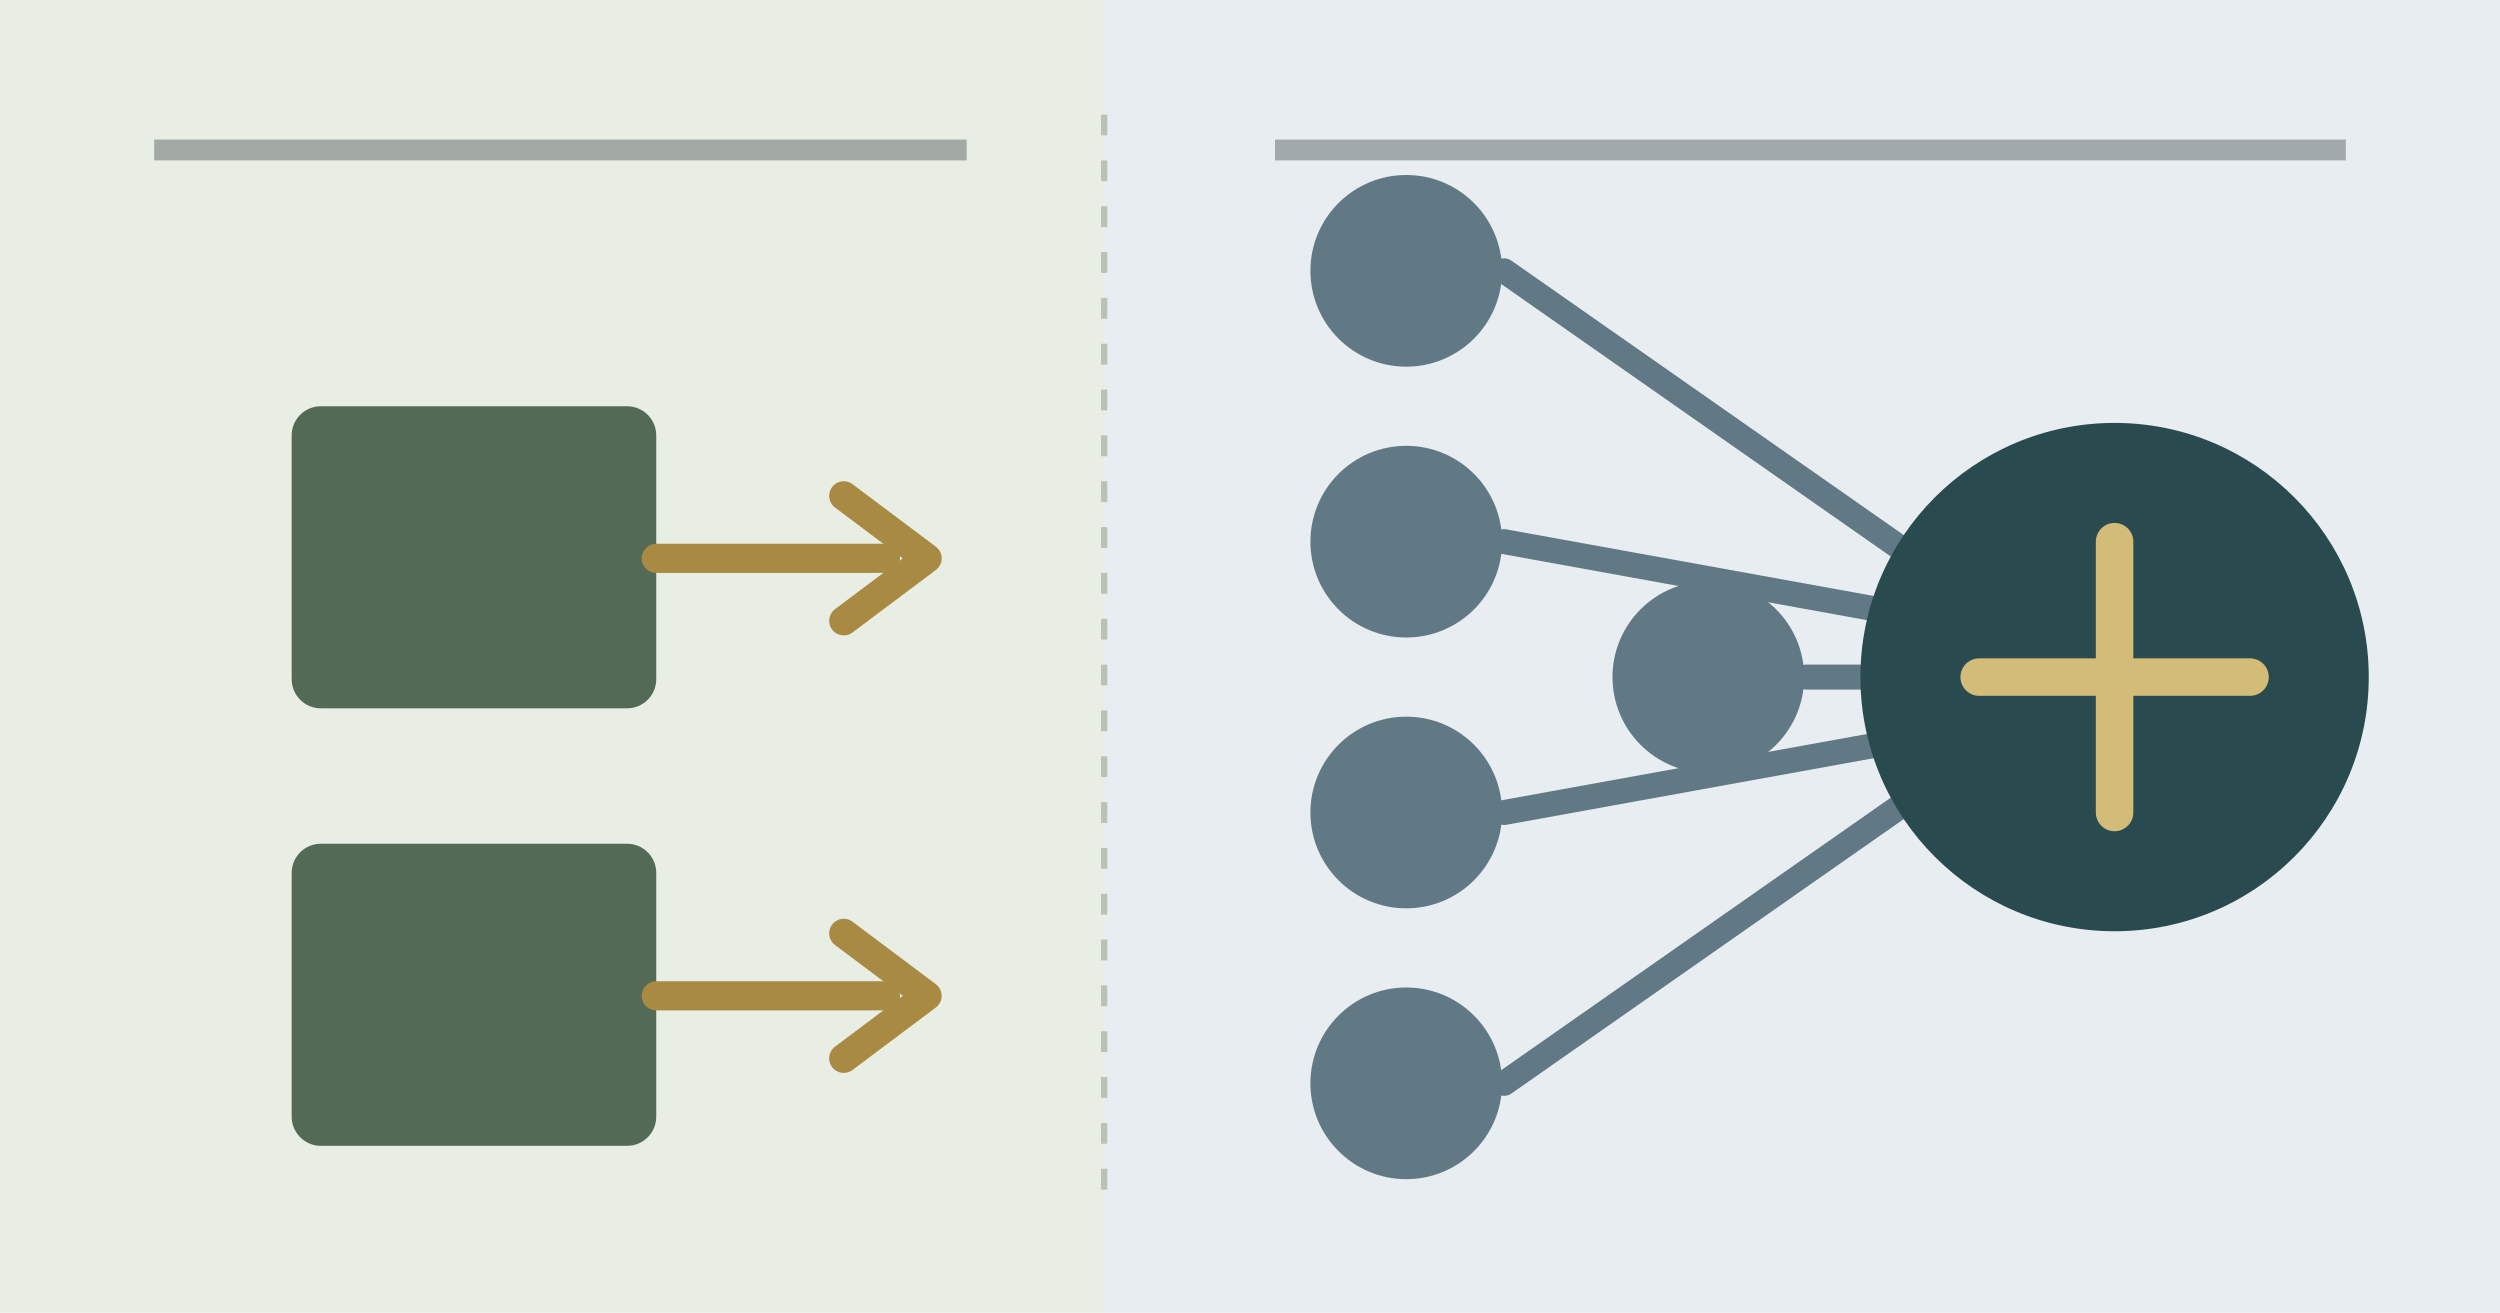
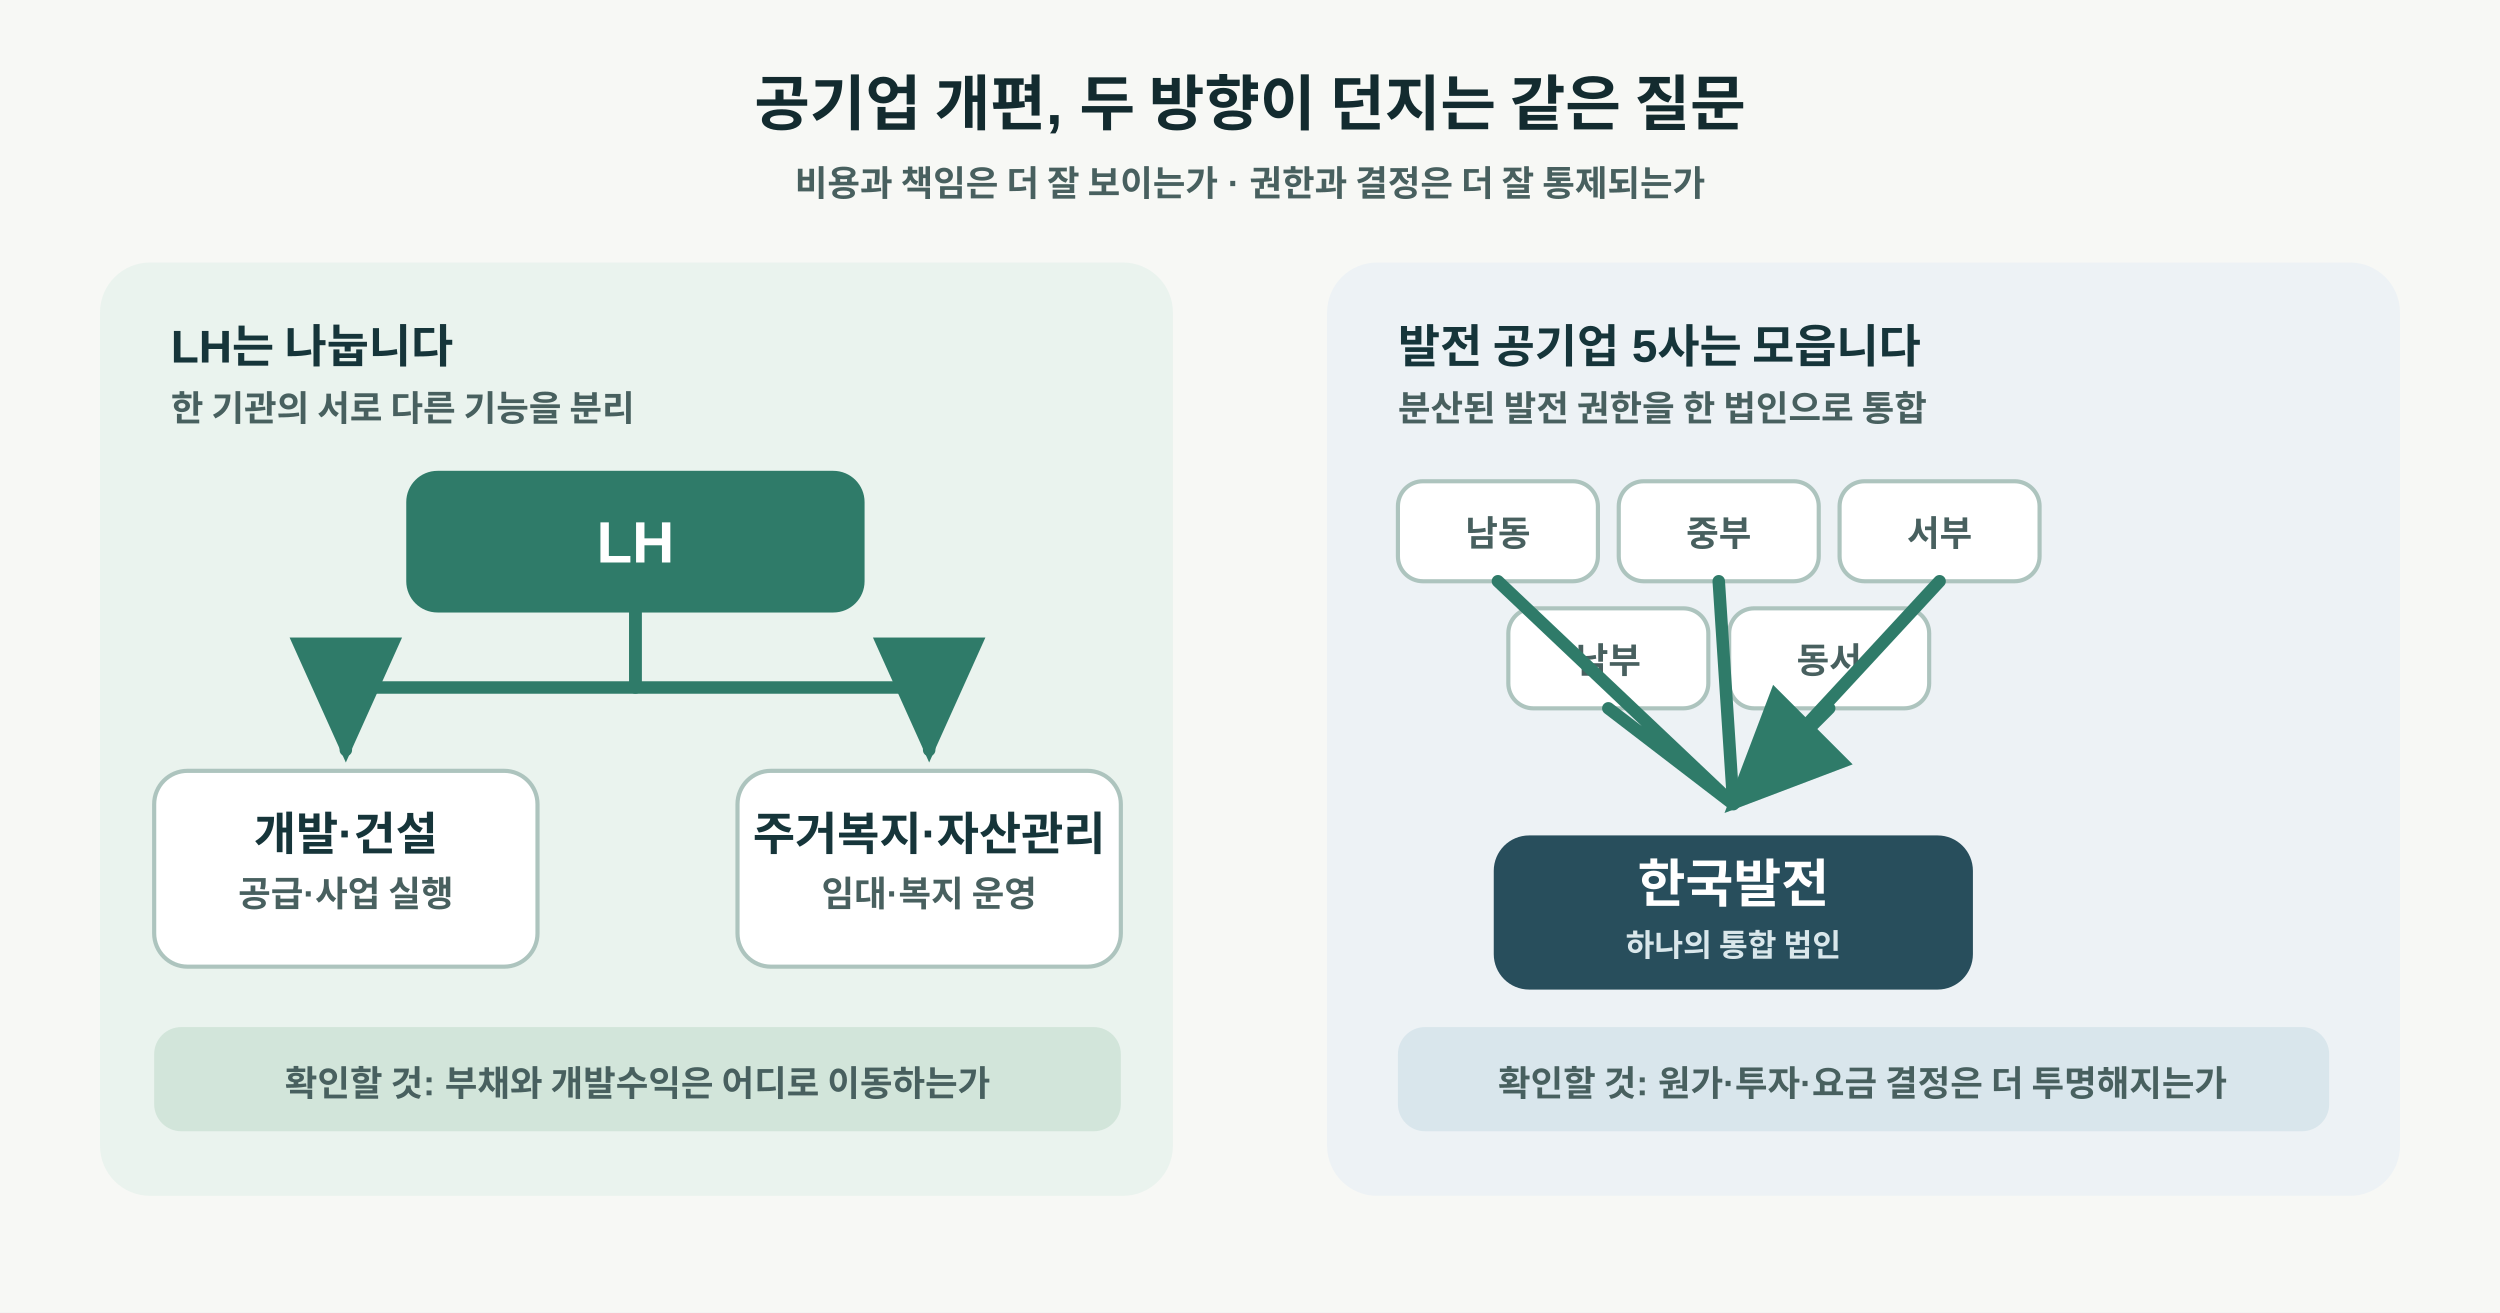
<svg xmlns="http://www.w3.org/2000/svg" viewBox="0 0 1200 630" role="img" aria-labelledby="title desc">
-   <rect width="1200" height="630" fill="#f5f5ef" />
-   <path d="M0 0H530V630H0Z" fill="#e9eee4" />
-   <path d="M530 0H1200V630H530Z" fill="#e7edf0" />
-   <path d="M530 55V575" stroke="#b8c2b5" stroke-width="3" stroke-dasharray="10 12" />
-   <g fill="#536a57">
-     <rect x="140" y="195" width="175" height="145" rx="14" />
-     <rect x="140" y="405" width="175" height="145" rx="14" />
+   <defs>
+     <style>
+       .title { font-family: Pretendard, Arial, sans-serif; font-size: 29px; font-weight: 800; fill: #132b2f; }
+       .label { font-family: Pretendard, Arial, sans-serif; font-size: 22px; font-weight: 700; fill: #16353a; }
+       .small { font-family: Pretendard, Arial, sans-serif; font-size: 17px; font-weight: 600; fill: #48605f; }
+       .card { fill: #ffffff; stroke: #adc4be; stroke-width: 2; }
+       .arrow { fill: none; stroke: #2f7b69; stroke-width: 6; stroke-linecap: round; stroke-linejoin: round; }
+     </style>
+     <marker id="arrowHead" markerWidth="12" markerHeight="12" refX="9" refY="4.5" orient="auto">
+       <path d="M0 0L10 4.5L0 9Z" fill="#2f7b69" />
+     </marker>
+   </defs>
+   <rect width="1200" height="630" fill="#f7f8f5" />
+   <text x="600" y="60" text-anchor="middle" class="title">공기업 개편, 두 방향이 던지는 같은 질문</text>
+   <text x="600" y="94" text-anchor="middle" class="small">비용과 책임은 더 잘 보이는가 · 권한과 결정은 더 잘 통제되는가</text>
+   <rect x="48" y="126" width="515" height="448" rx="24" fill="#eaf3ee" />
+   <text x="82" y="174" class="label">LH는 나눕니다</text>
+   <text x="82" y="202" class="small">한 기관의 서로 다른 기능을 분리</text>
+   <rect x="195" y="226" width="220" height="68" rx="15" fill="#2f7b69" />
+   <text x="305" y="270" text-anchor="middle" style="font-family:Pretendard,Arial,sans-serif;font-size:28px;font-weight:800;fill:#fff">LH</text>
+   <path d="M305 294V330L166 330V360" class="arrow" marker-end="url(#arrowHead)" />
+   <path d="M305 294V330L446 330V360" class="arrow" marker-end="url(#arrowHead)" />
+   <rect x="74" y="370" width="184" height="94" rx="16" class="card" />
+   <text x="166" y="408" text-anchor="middle" class="label">개발·건설</text>
+   <text x="166" y="435" text-anchor="middle" class="small">공급·사업 실행</text>
+   <rect x="354" y="370" width="184" height="94" rx="16" class="card" />
+   <text x="446" y="408" text-anchor="middle" class="label">주거복지·자산관리</text>
+   <text x="446" y="435" text-anchor="middle" class="small">임대·복지 운영</text>
+   <rect x="74" y="493" width="464" height="50" rx="13" fill="#d2e5da" />
+   <text x="306" y="526" text-anchor="middle" class="small">확인할 것: 부채와 개발수익은 어디로 이동하는가</text>
+   <rect x="637" y="126" width="515" height="448" rx="24" fill="#edf2f5" />
+   <text x="671" y="174" class="label">발전 공기업 5사는 모읍니다</text>
+   <text x="671" y="202" class="small">분산된 발전 권한을 한 법인으로 통합</text>
+   <g>
+     <rect x="671" y="231" width="96" height="48" rx="12" class="card" />
+     <text x="719" y="262" text-anchor="middle" class="small">남동</text>
+     <rect x="777" y="231" width="96" height="48" rx="12" class="card" />
+     <text x="825" y="262" text-anchor="middle" class="small">중부</text>
+     <rect x="883" y="231" width="96" height="48" rx="12" class="card" />
+     <text x="931" y="262" text-anchor="middle" class="small">서부</text>
+     <rect x="724" y="292" width="96" height="48" rx="12" class="card" />
+     <text x="772" y="323" text-anchor="middle" class="small">남부</text>
+     <rect x="830" y="292" width="96" height="48" rx="12" class="card" />
+     <text x="878" y="323" text-anchor="middle" class="small">동서</text>
  </g>
-   <path d="M315 268H425M315 478H425" stroke="#a98a42" stroke-width="14" stroke-linecap="round" />
-   <path d="M405 238L445 268L405 298M405 448L445 478L405 508" fill="none" stroke="#a98a42" stroke-width="14" stroke-linecap="round" stroke-linejoin="round" />
-   <g fill="#607984">
-     <circle cx="675" cy="130" r="46" />
-     <circle cx="675" cy="260" r="46" />
-     <circle cx="675" cy="390" r="46" />
-     <circle cx="675" cy="520" r="46" />
-     <circle cx="820" cy="325" r="46" />
-   </g>
-   <g stroke="#607984" stroke-width="12" stroke-linecap="round">
-     <path d="M722 130L915 265" />
-     <path d="M722 260L915 295" />
-     <path d="M722 390L915 355" />
-     <path d="M722 520L915 385" />
-     <path d="M867 325L915 325" />
-   </g>
-   <circle cx="1015" cy="325" r="122" fill="#294a4f" />
-   <path d="M950 325H1080M1015 260V390" stroke="#d2bc78" stroke-width="18" stroke-linecap="round" />
-   <path d="M74 72H464M612 72H1126" stroke="#1f2c31" stroke-width="10" opacity=".35" />
+   <path d="M719 279L832 386M825 279L832 386M931 279L832 386M772 340L832 386M878 340L832 386" class="arrow" marker-end="url(#arrowHead)" />
+   <rect x="717" y="401" width="230" height="74" rx="17" fill="#284e5c" />
+   <text x="832" y="433" text-anchor="middle" style="font-family:Pretendard,Arial,sans-serif;font-size:25px;font-weight:800;fill:#fff">한국발전</text>
+   <text x="832" y="459" text-anchor="middle" style="font-family:Pretendard,Arial,sans-serif;font-size:15px;font-weight:600;fill:#d9e7eb">하나의 통합 법인</text>
+   <rect x="671" y="493" width="447" height="50" rx="13" fill="#d9e6ec" />
+   <text x="894" y="526" text-anchor="middle" class="small">확인할 것: 원가·투자·요금 결정은 더 투명해지는가</text>
</svg>
